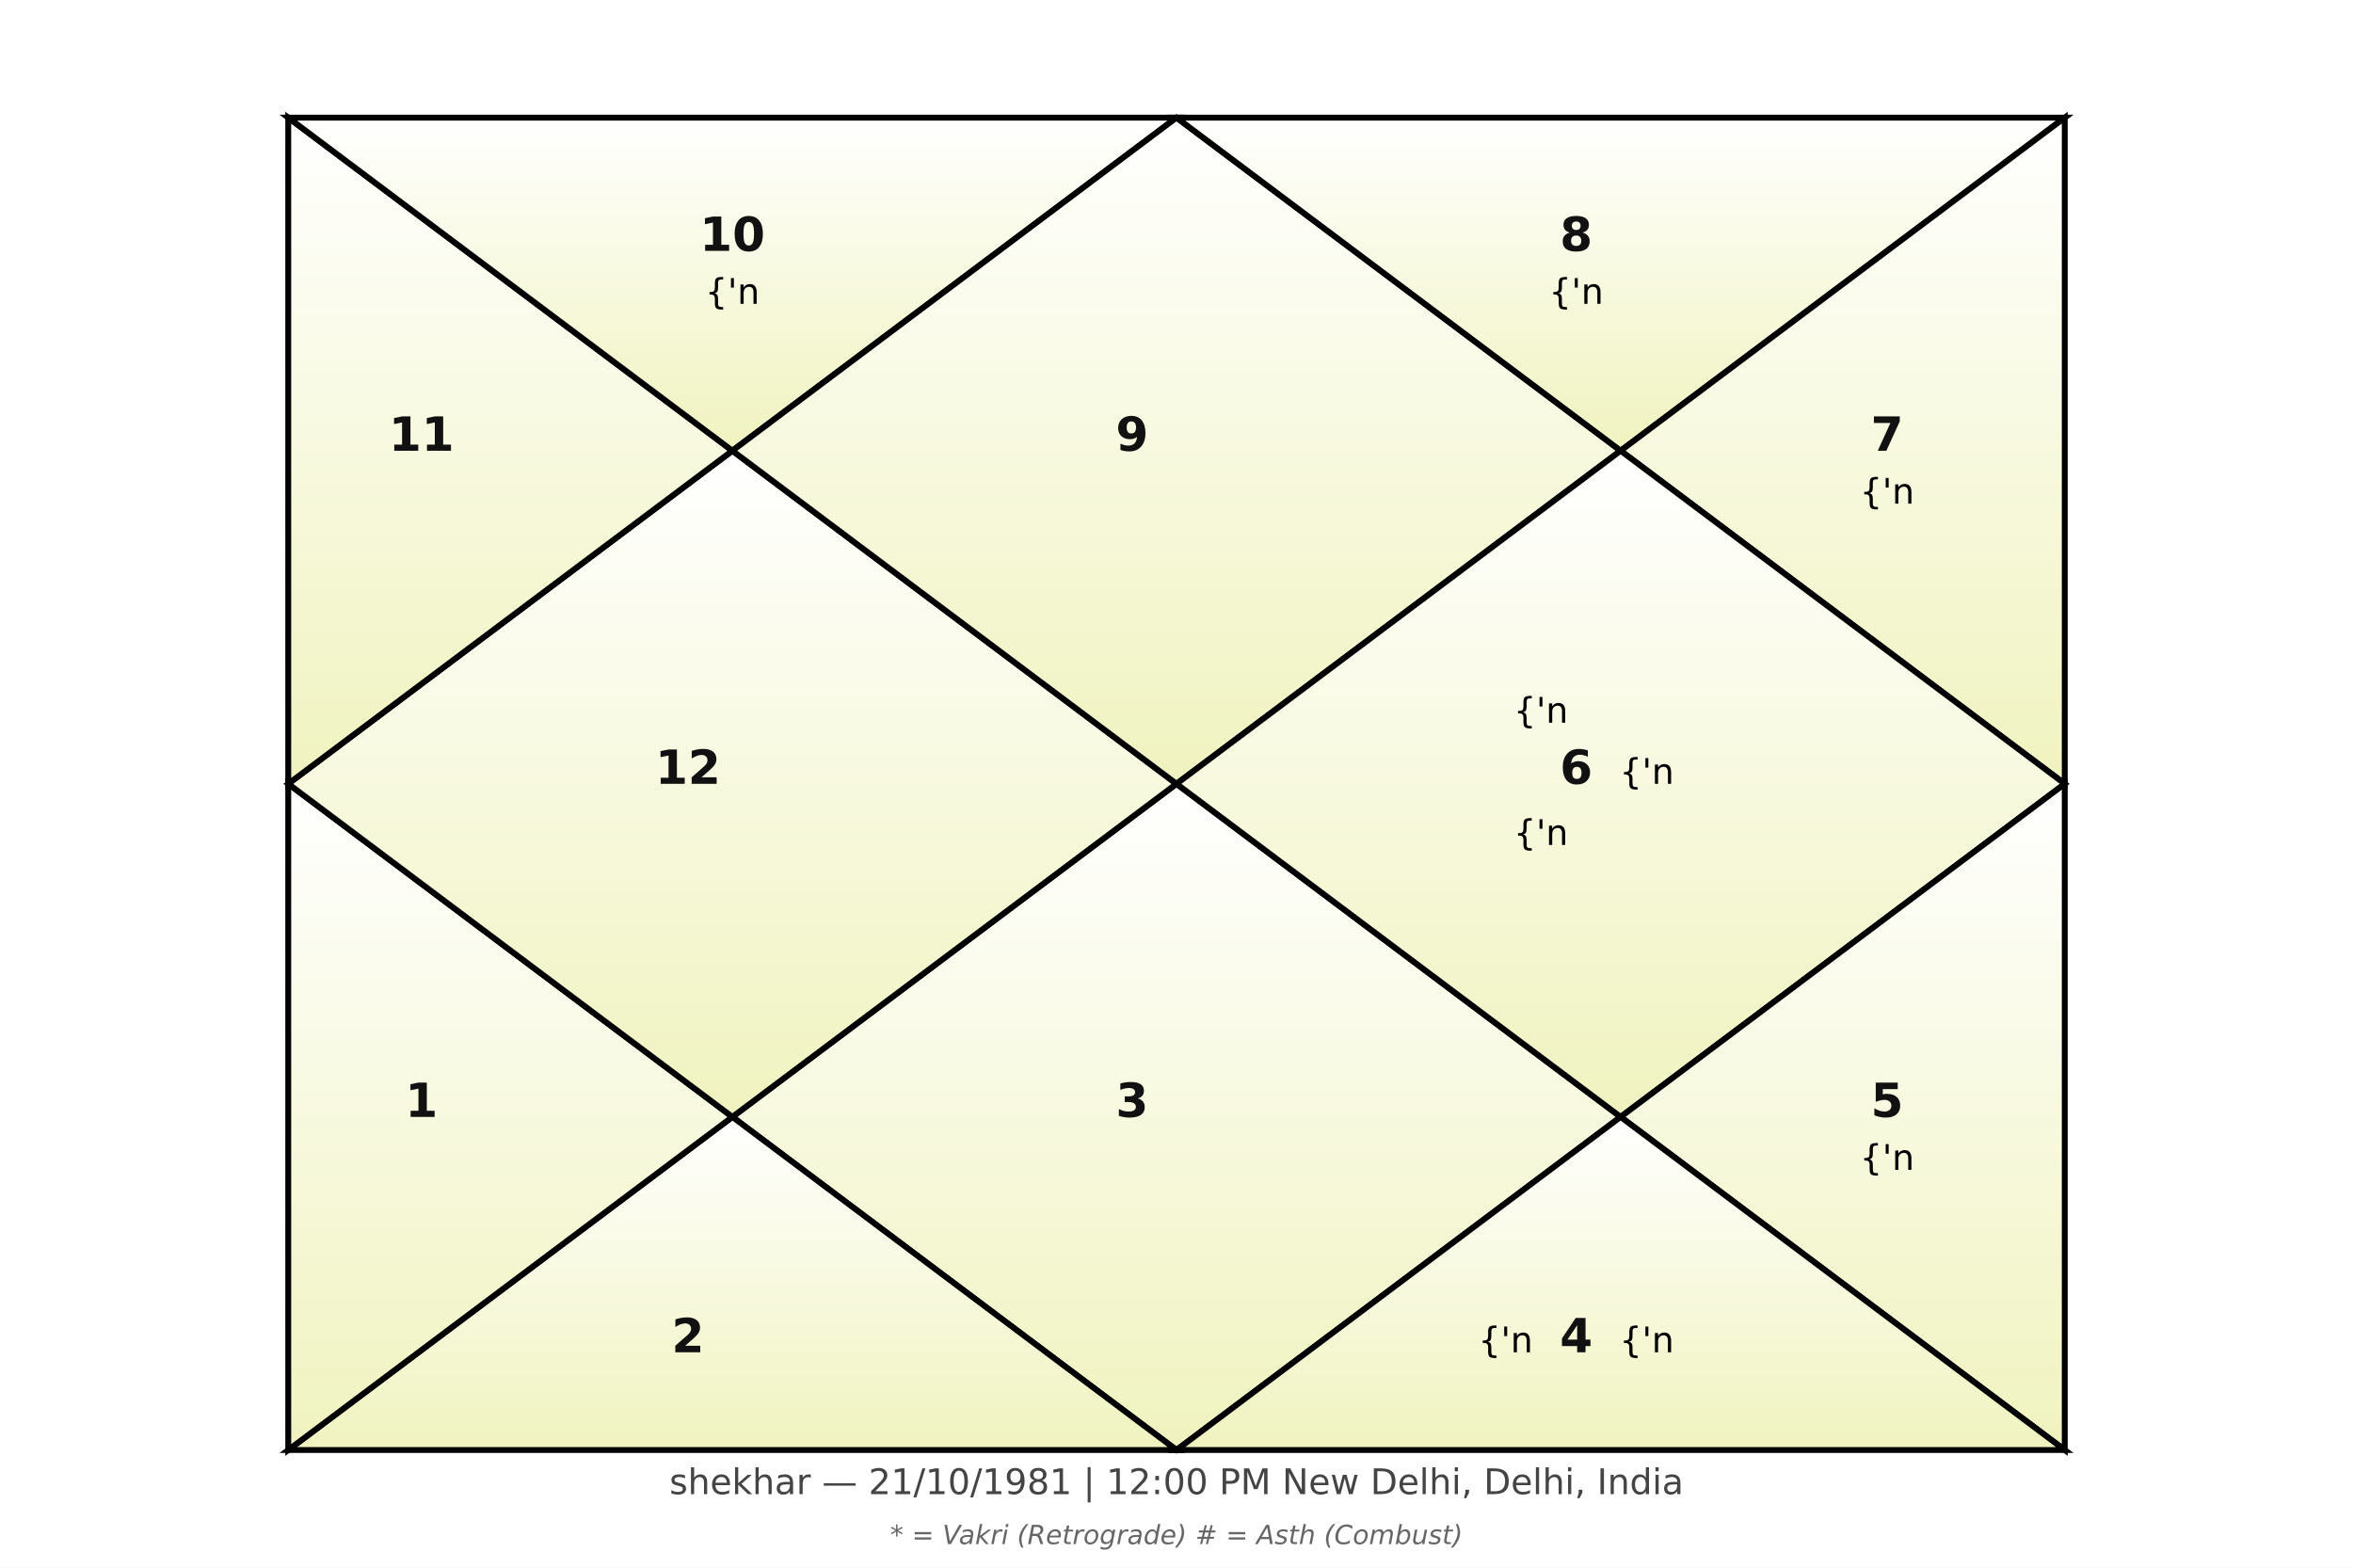
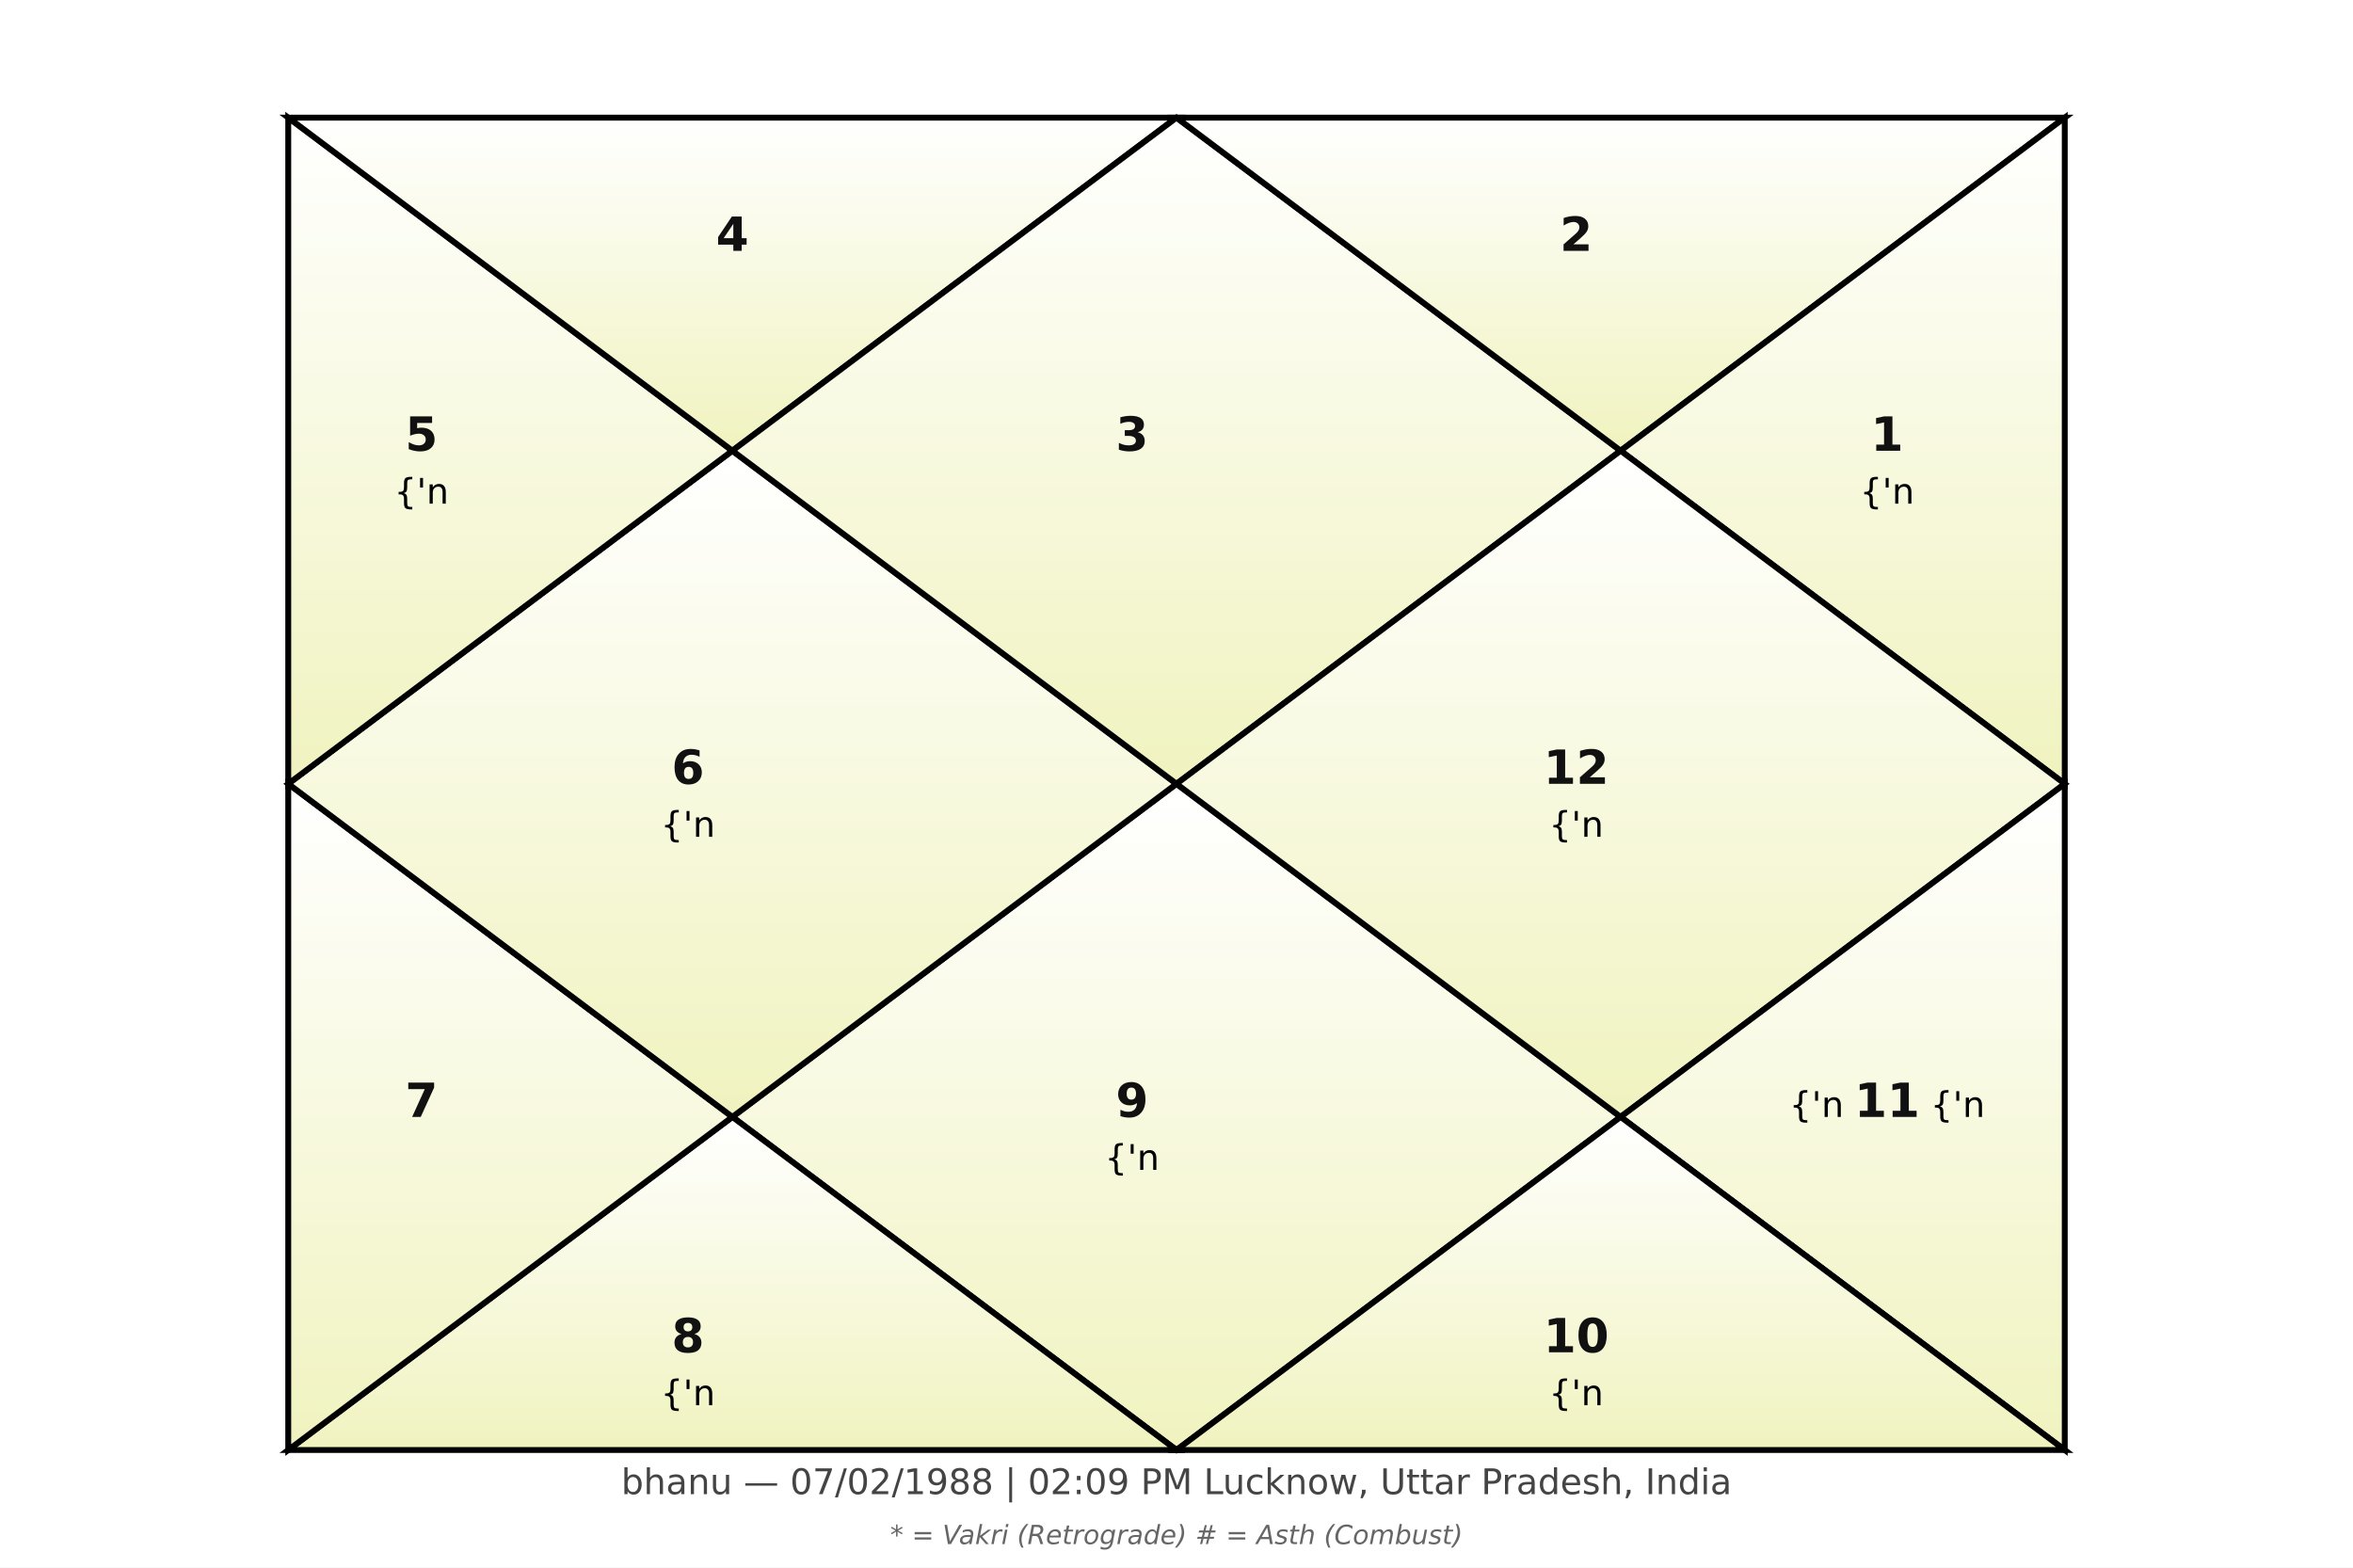
<svg xmlns="http://www.w3.org/2000/svg" baseProfile="full" height="100%" version="1.1" viewBox="0 0 800 533" width="100%">
  <defs>
    <linearGradient id="houseGrad" x1="0" x2="0" y1="0" y2="1">
      <stop offset="0" stop-color="white" />
      <stop offset="1" stop-color="#f0f3bf" />
    </linearGradient>
  </defs>
  <rect fill="white" height="533" width="800" x="0" y="0" />
  <polygon fill="url(#houseGrad)" points="249.0,379.75 400.0,493.0 551.0,379.75 400.0,266.5" stroke="#000" stroke-width="2" />
  <polygon fill="url(#houseGrad)" points="249.0,379.75 98.0,493.0 400.0,493.0" stroke="#000" stroke-width="2" />
  <polygon fill="url(#houseGrad)" points="98.0,266.5 98.0,493.0 249.0,379.75" stroke="#000" stroke-width="2" />
  <polygon fill="url(#houseGrad)" points="98.0,266.5 249.0,379.75 400.0,266.5 249.0,153.25" stroke="#000" stroke-width="2" />
  <polygon fill="url(#houseGrad)" points="98.0,40.0 98.0,266.5 249.0,153.25" stroke="#000" stroke-width="2" />
  <polygon fill="url(#houseGrad)" points="98.0,40.0 249.0,153.25 400.0,40.0" stroke="#000" stroke-width="2" />
  <polygon fill="url(#houseGrad)" points="249.0,153.25 400.0,266.5 551.0,153.25 400.0,40.0" stroke="#000" stroke-width="2" />
  <polygon fill="url(#houseGrad)" points="400.0,40.0 551.0,153.25 702.0,40.0" stroke="#000" stroke-width="2" />
  <polygon fill="url(#houseGrad)" points="551.0,153.25 702.0,266.5 702.0,40.0" stroke="#000" stroke-width="2" />
  <polygon fill="url(#houseGrad)" points="551.0,153.25 400.0,266.5 551.0,379.75 702.0,266.5" stroke="#000" stroke-width="2" />
  <polygon fill="url(#houseGrad)" points="551.0,379.75 702.0,493.0 702.0,266.5" stroke="#000" stroke-width="2" />
  <polygon fill="url(#houseGrad)" points="551.0,379.75 400.0,493.0 702.0,493.0" stroke="#000" stroke-width="2" />
-   <text fill="#111111" font-family="DejaVu Sans, Arial, sans-serif" font-size="16" font-weight="bold" text-anchor="middle" x="384.9" y="153.25">9</text>
-   <text fill="#111111" font-family="DejaVu Sans, Arial, sans-serif" font-size="16" font-weight="bold" text-anchor="middle" x="249.0" y="85.3">10</text>
-   <text fill="#000000" font-family="DejaVu Sans, Arial, sans-serif" font-size="12" text-anchor="middle" x="249.0" y="103.3">{'n</text>
-   <text fill="#111111" font-family="DejaVu Sans, Arial, sans-serif" font-size="16" font-weight="bold" text-anchor="middle" x="143.3" y="153.25">11</text>
-   <text fill="#111111" font-family="DejaVu Sans, Arial, sans-serif" font-size="16" font-weight="bold" text-anchor="middle" x="233.9" y="266.5">12</text>
-   <text fill="#111111" font-family="DejaVu Sans, Arial, sans-serif" font-size="16" font-weight="bold" text-anchor="middle" x="143.3" y="379.75">1</text>
-   <text fill="#111111" font-family="DejaVu Sans, Arial, sans-serif" font-size="16" font-weight="bold" text-anchor="middle" x="233.9" y="459.78">2</text>
-   <text fill="#111111" font-family="DejaVu Sans, Arial, sans-serif" font-size="16" font-weight="bold" text-anchor="middle" x="384.9" y="379.75">3</text>
-   <text fill="#111111" font-family="DejaVu Sans, Arial, sans-serif" font-size="16" font-weight="bold" text-anchor="middle" x="535.9" y="459.78">4</text>
-   <text fill="#000000" font-family="DejaVu Sans, Arial, sans-serif" font-size="12" text-anchor="middle" x="559.9" y="459.78">{'n</text>
-   <text fill="#000000" font-family="DejaVu Sans, Arial, sans-serif" font-size="12" text-anchor="middle" x="511.9" y="459.78">{'n</text>
-   <text fill="#111111" font-family="DejaVu Sans, Arial, sans-serif" font-size="16" font-weight="bold" text-anchor="middle" x="641.6" y="379.75">5</text>
-   <text fill="#000000" font-family="DejaVu Sans, Arial, sans-serif" font-size="12" text-anchor="middle" x="641.6" y="397.75">{'n</text>
-   <text fill="#111111" font-family="DejaVu Sans, Arial, sans-serif" font-size="16" font-weight="bold" text-anchor="middle" x="535.9" y="266.5">6</text>
-   <text fill="#000000" font-family="DejaVu Sans, Arial, sans-serif" font-size="12" text-anchor="middle" x="559.9" y="266.5">{'n</text>
-   <text fill="#000000" font-family="DejaVu Sans, Arial, sans-serif" font-size="12" text-anchor="middle" x="523.9" y="287.285">{'n</text>
-   <text fill="#000000" font-family="DejaVu Sans, Arial, sans-serif" font-size="12" text-anchor="middle" x="523.9" y="245.715">{'n</text>
-   <text fill="#111111" font-family="DejaVu Sans, Arial, sans-serif" font-size="16" font-weight="bold" text-anchor="middle" x="641.6" y="153.25">7</text>
+   <text fill="#111111" font-family="DejaVu Sans, Arial, sans-serif" font-size="16" font-weight="bold" text-anchor="middle" x="384.9" y="153.25">3</text>
+   <text fill="#111111" font-family="DejaVu Sans, Arial, sans-serif" font-size="16" font-weight="bold" text-anchor="middle" x="249.0" y="85.3">4</text>
+   <text fill="#111111" font-family="DejaVu Sans, Arial, sans-serif" font-size="16" font-weight="bold" text-anchor="middle" x="143.3" y="153.25">5</text>
+   <text fill="#000000" font-family="DejaVu Sans, Arial, sans-serif" font-size="12" text-anchor="middle" x="143.3" y="171.25">{'n</text>
+   <text fill="#111111" font-family="DejaVu Sans, Arial, sans-serif" font-size="16" font-weight="bold" text-anchor="middle" x="233.9" y="266.5">6</text>
+   <text fill="#000000" font-family="DejaVu Sans, Arial, sans-serif" font-size="12" text-anchor="middle" x="233.9" y="284.5">{'n</text>
+   <text fill="#111111" font-family="DejaVu Sans, Arial, sans-serif" font-size="16" font-weight="bold" text-anchor="middle" x="143.3" y="379.75">7</text>
+   <text fill="#111111" font-family="DejaVu Sans, Arial, sans-serif" font-size="16" font-weight="bold" text-anchor="middle" x="233.9" y="459.78">8</text>
+   <text fill="#000000" font-family="DejaVu Sans, Arial, sans-serif" font-size="12" text-anchor="middle" x="233.9" y="477.78">{'n</text>
+   <text fill="#111111" font-family="DejaVu Sans, Arial, sans-serif" font-size="16" font-weight="bold" text-anchor="middle" x="384.9" y="379.75">9</text>
+   <text fill="#000000" font-family="DejaVu Sans, Arial, sans-serif" font-size="12" text-anchor="middle" x="384.9" y="397.75">{'n</text>
+   <text fill="#111111" font-family="DejaVu Sans, Arial, sans-serif" font-size="16" font-weight="bold" text-anchor="middle" x="535.9" y="459.78">10</text>
+   <text fill="#000000" font-family="DejaVu Sans, Arial, sans-serif" font-size="12" text-anchor="middle" x="535.9" y="477.78">{'n</text>
+   <text fill="#111111" font-family="DejaVu Sans, Arial, sans-serif" font-size="16" font-weight="bold" text-anchor="middle" x="641.6" y="379.75">11</text>
+   <text fill="#000000" font-family="DejaVu Sans, Arial, sans-serif" font-size="12" text-anchor="middle" x="665.6" y="379.75">{'n</text>
+   <text fill="#000000" font-family="DejaVu Sans, Arial, sans-serif" font-size="12" text-anchor="middle" x="617.6" y="379.75">{'n</text>
+   <text fill="#111111" font-family="DejaVu Sans, Arial, sans-serif" font-size="16" font-weight="bold" text-anchor="middle" x="535.9" y="266.5">12</text>
+   <text fill="#000000" font-family="DejaVu Sans, Arial, sans-serif" font-size="12" text-anchor="middle" x="535.9" y="284.5">{'n</text>
+   <text fill="#111111" font-family="DejaVu Sans, Arial, sans-serif" font-size="16" font-weight="bold" text-anchor="middle" x="641.6" y="153.25">1</text>
  <text fill="#000000" font-family="DejaVu Sans, Arial, sans-serif" font-size="12" text-anchor="middle" x="641.6" y="171.25">{'n</text>
-   <text fill="#111111" font-family="DejaVu Sans, Arial, sans-serif" font-size="16" font-weight="bold" text-anchor="middle" x="535.9" y="85.3">8</text>
-   <text fill="#000000" font-family="DejaVu Sans, Arial, sans-serif" font-size="12" text-anchor="middle" x="535.9" y="103.3">{'n</text>
-   <text fill="#444" font-family="DejaVu Sans" font-size="12" text-anchor="middle" x="400.0" y="508">shekhar — 21/10/1981 | 12:00 PM New Delhi, Delhi, India</text>
+   <text fill="#111111" font-family="DejaVu Sans, Arial, sans-serif" font-size="16" font-weight="bold" text-anchor="middle" x="535.9" y="85.3">2</text>
+   <text fill="#444" font-family="DejaVu Sans" font-size="12" text-anchor="middle" x="400.0" y="508">bhanu — 07/02/1988 | 02:09 PM Lucknow, Uttar Pradesh, India</text>
  <text fill="#666" font-family="DejaVu Sans" font-size="9" font-style="italic" text-anchor="middle" x="400.0" y="525">* = Vakri (Retrograde)  # = Asth (Combust)</text>
</svg>
